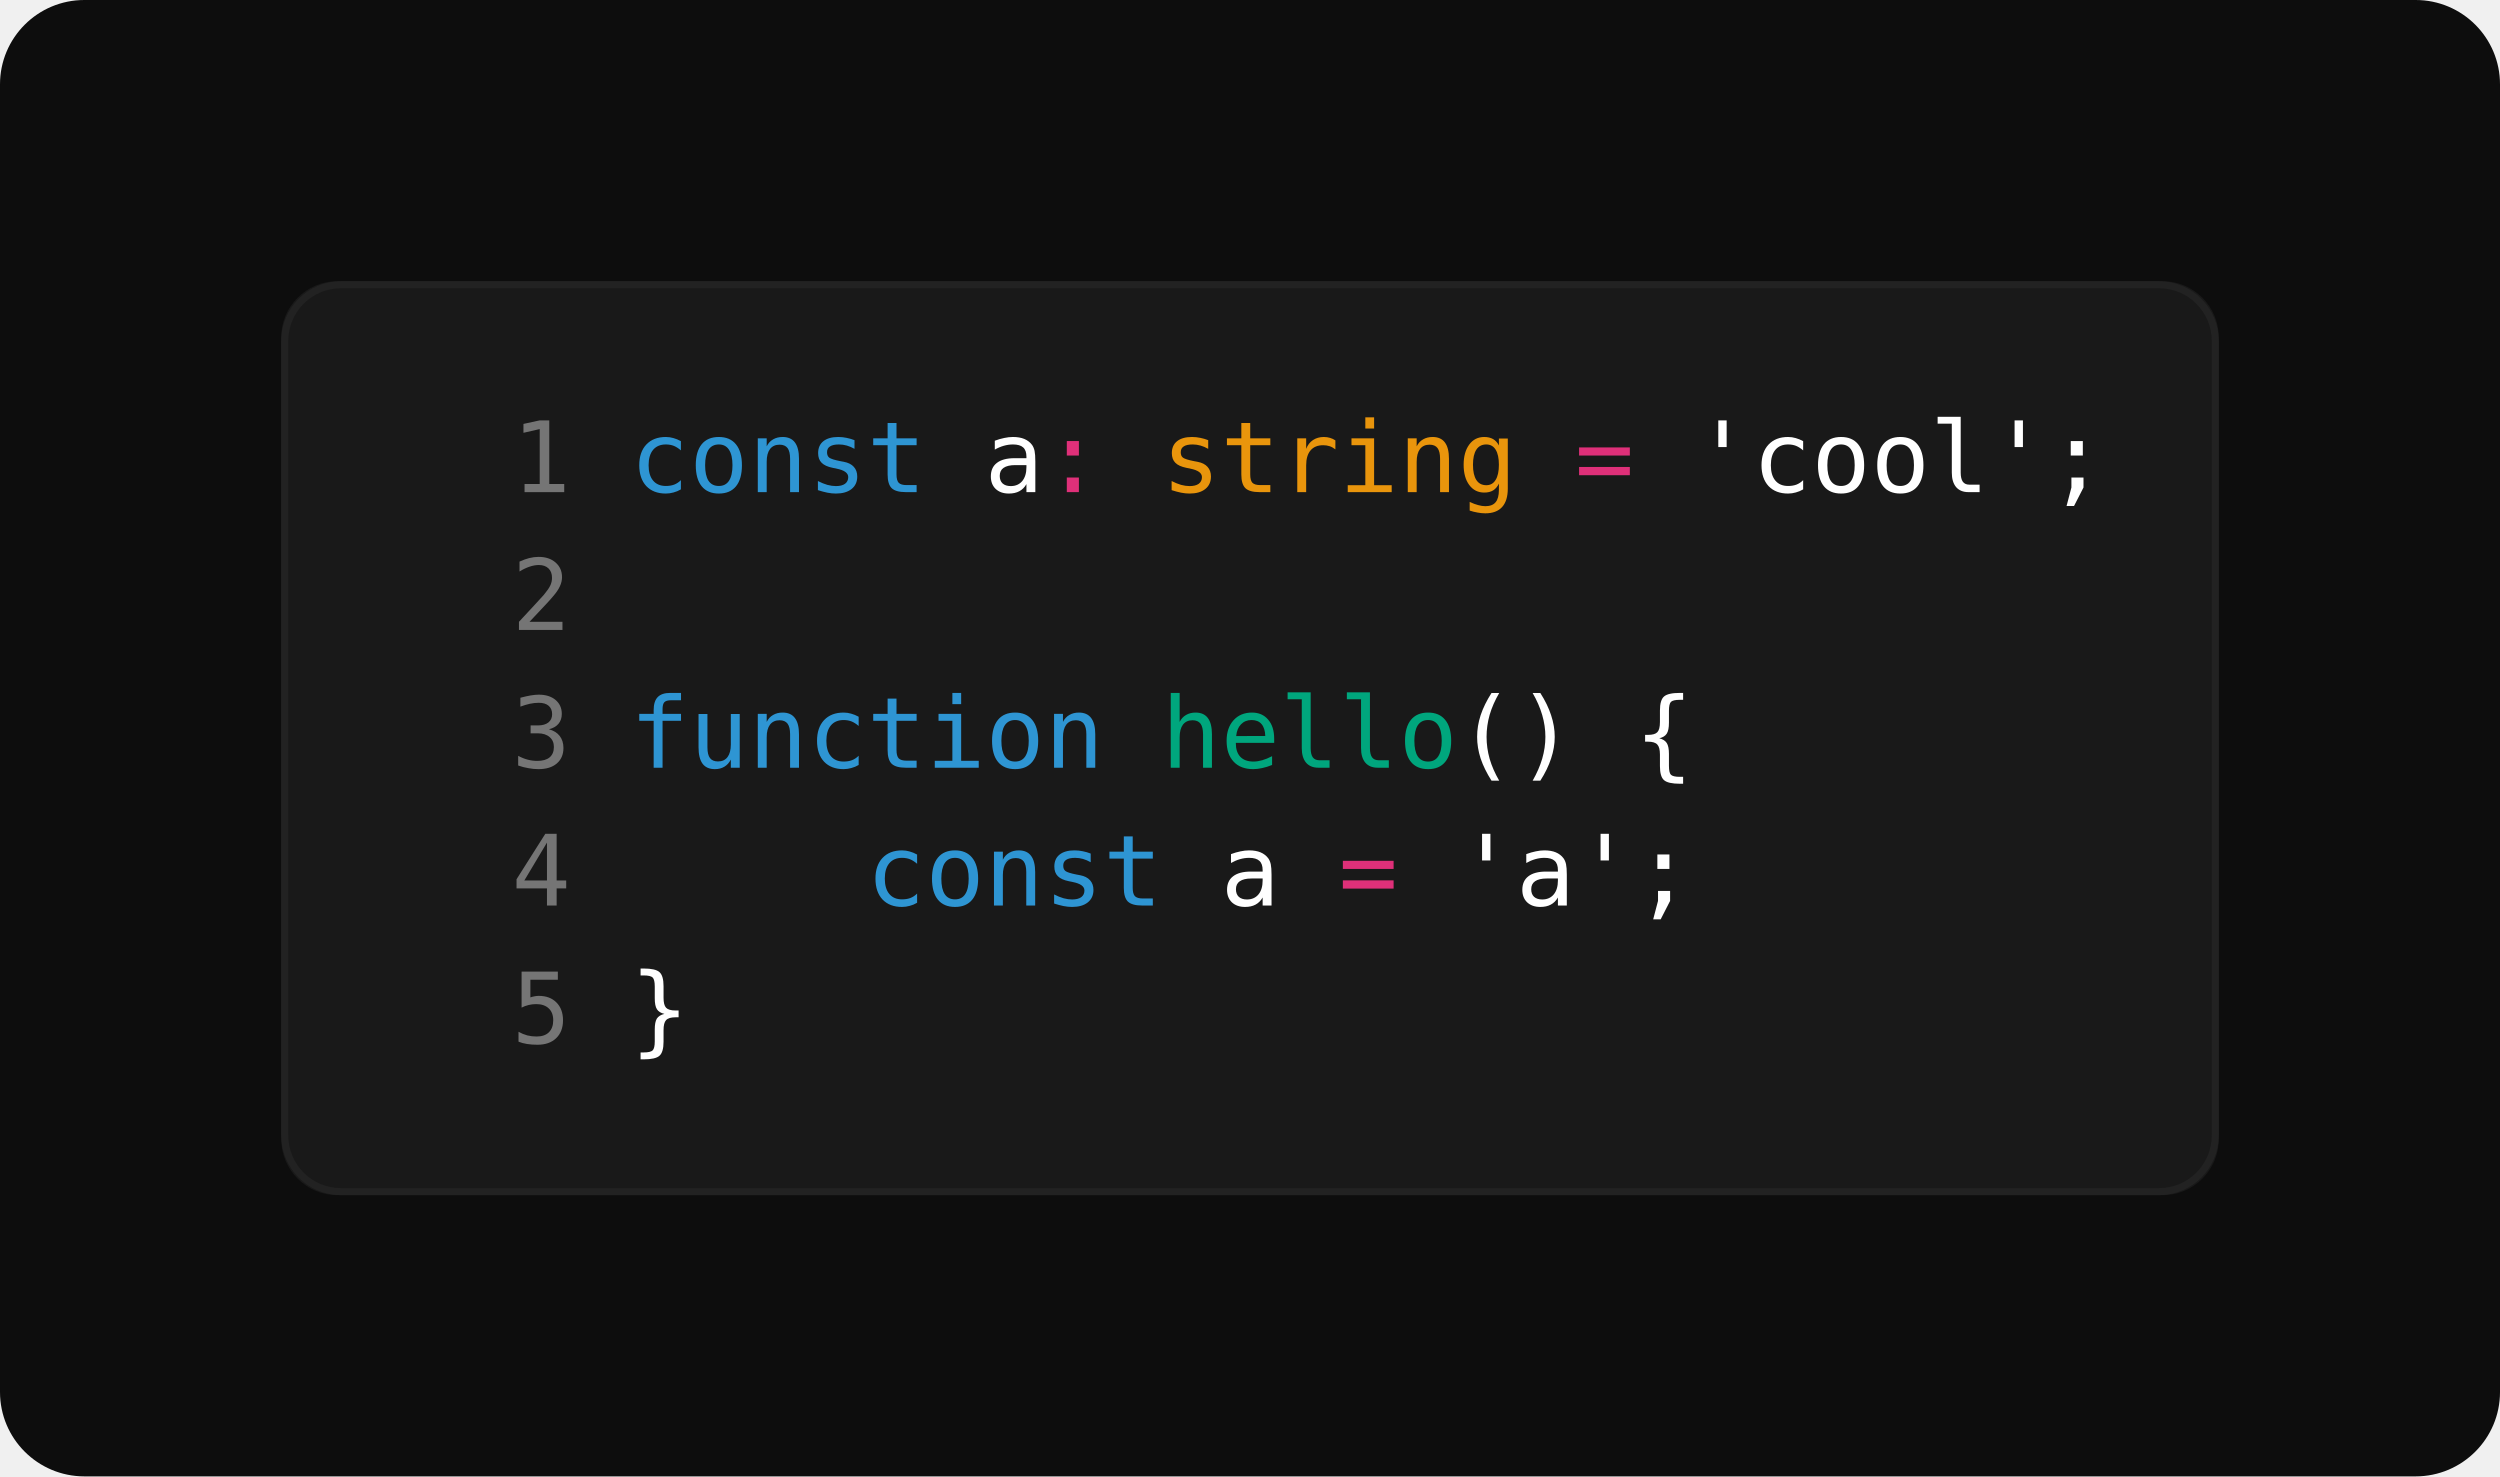
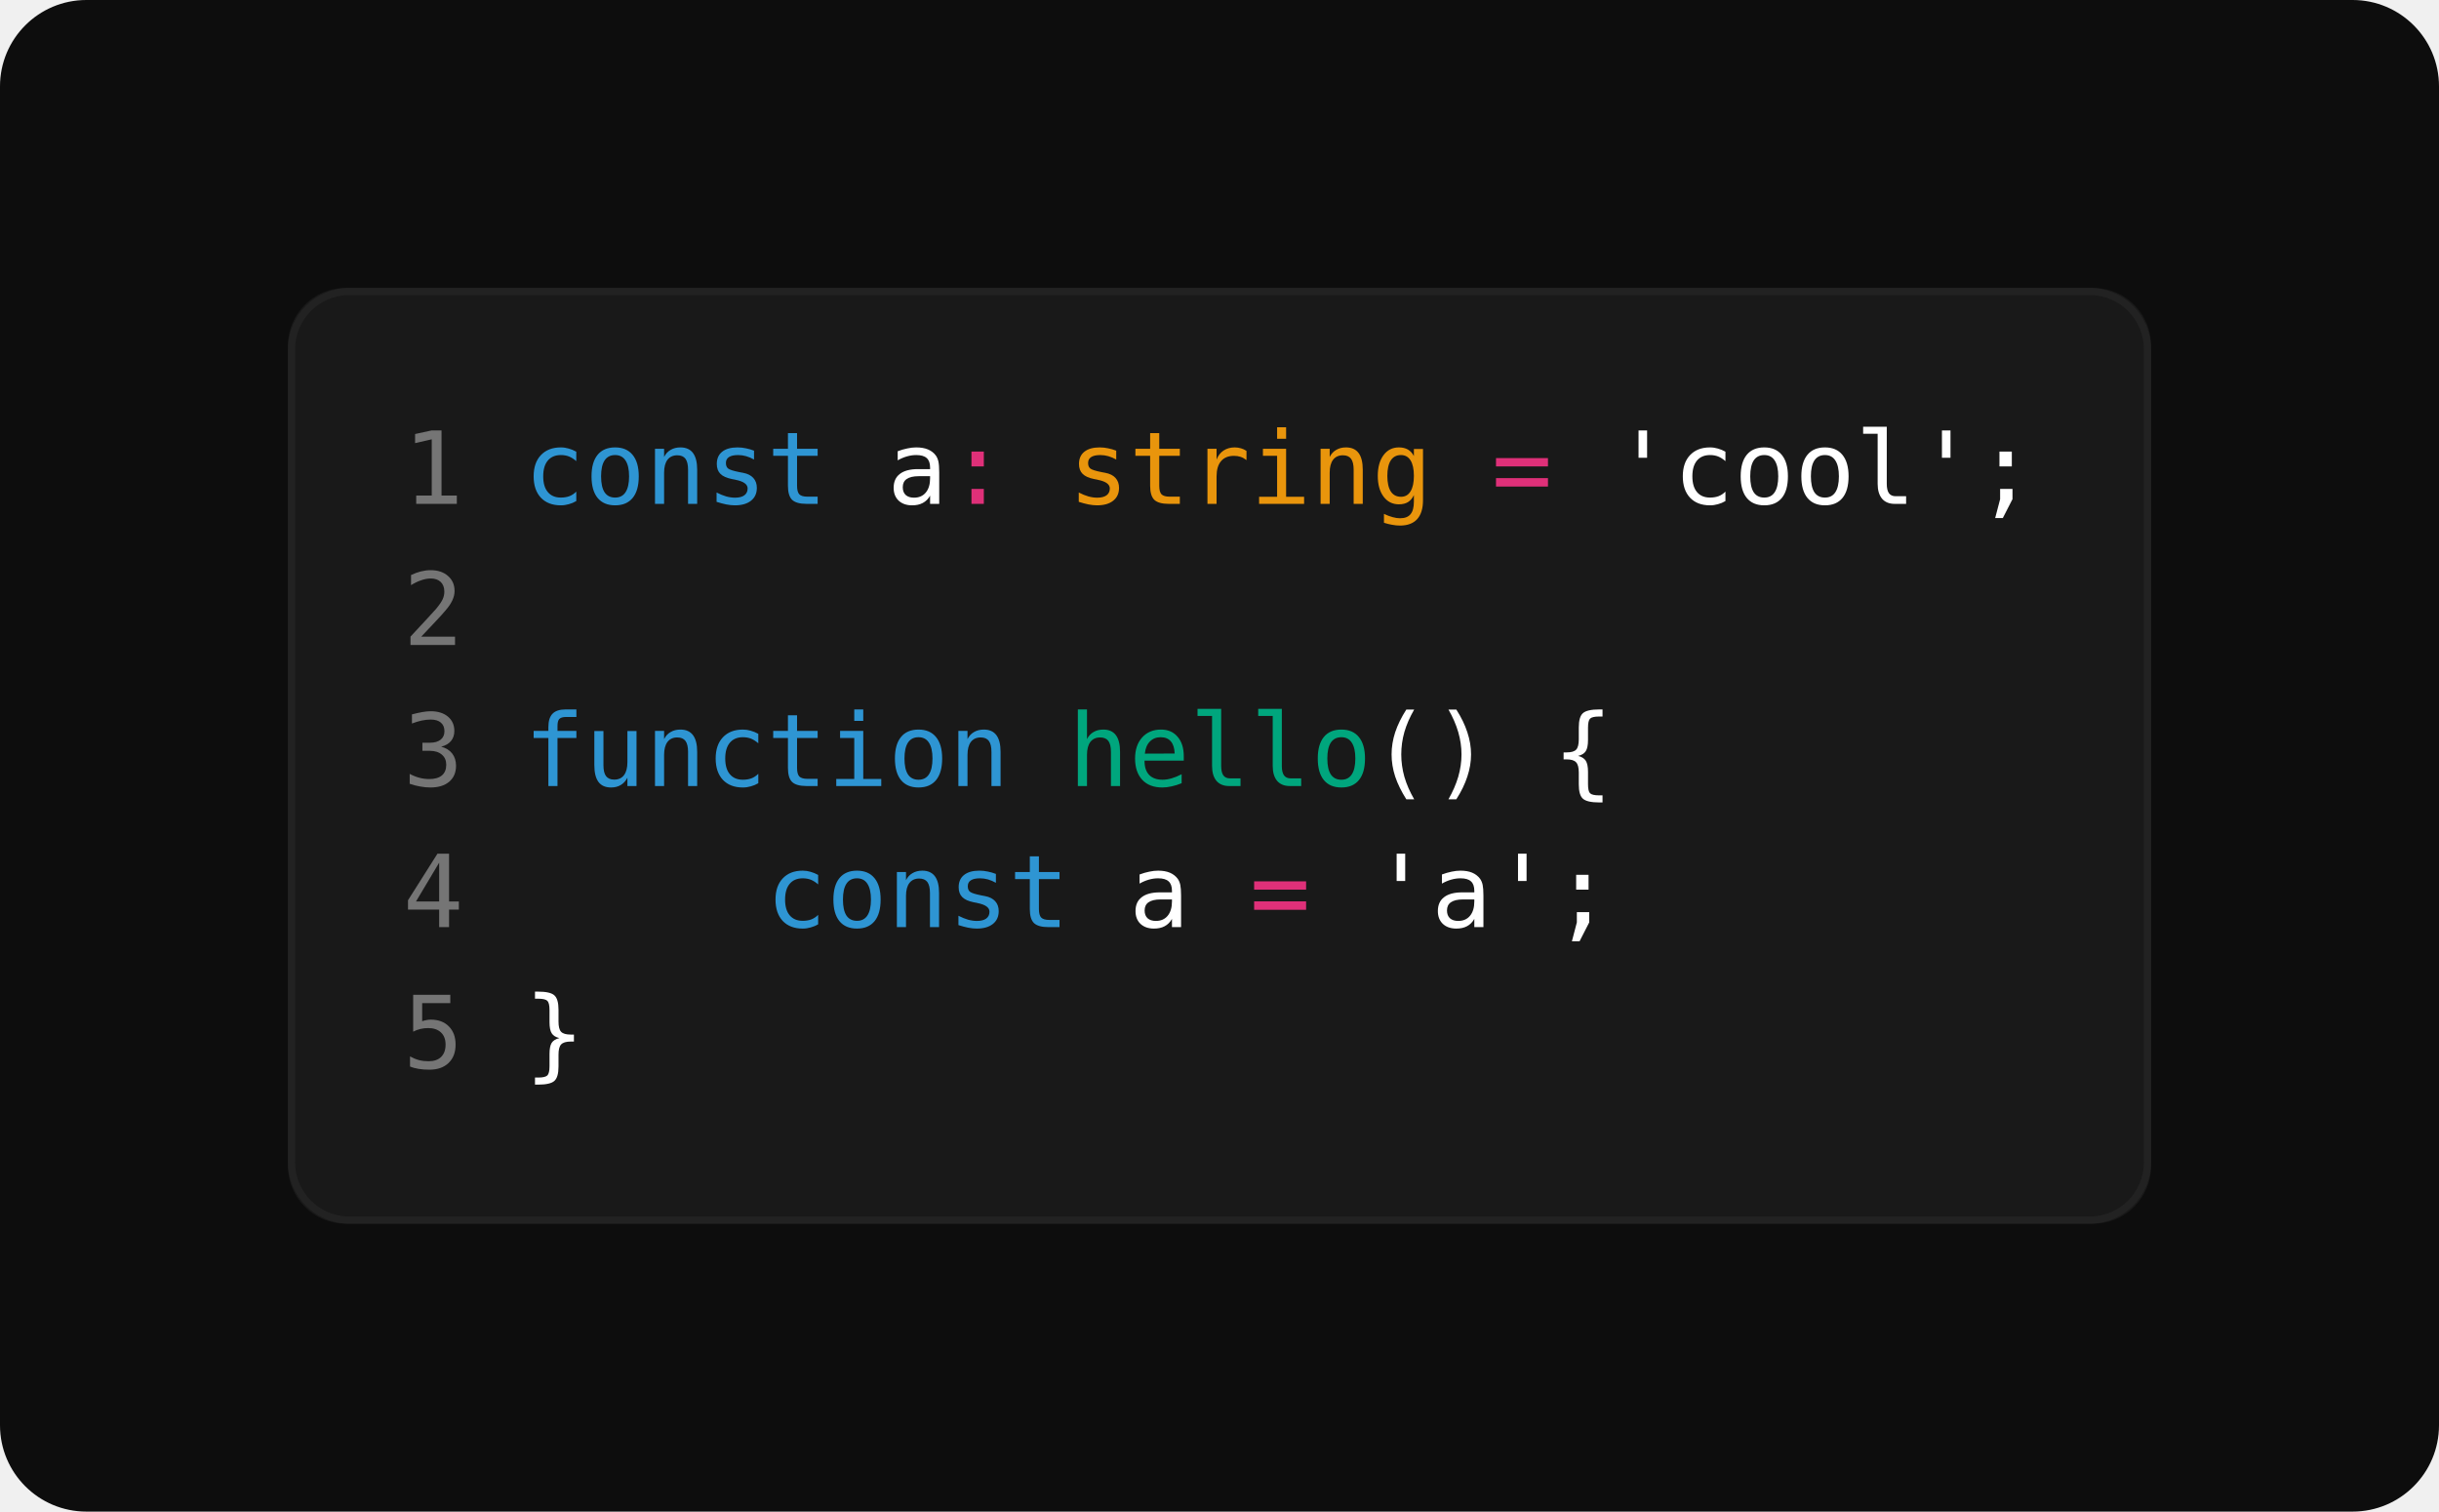
- <svg xmlns="http://www.w3.org/2000/svg" viewBox="0 0 355.6 210" width="355.6" height="210">
-   <rect x="0" y="0" width="355.6" height="210" fill="#0d0d0d" rx="12" ry="12" />
+ <svg xmlns="http://www.w3.org/2000/svg" viewBox="0 0 338.8 210" width="338.8" height="210">
+   <rect x="0" y="0" width="338.8" height="210" fill="#0d0d0d" rx="12" ry="12" />
  <g transform="translate(40, 40)">
-     <rect x="0" y="0" width="275.6" height="130" fill="#191919" rx="8" ry="8" />
-     <rect x="0.5" y="0.5" width="274.6" height="129" fill="none" stroke="#222222" stroke-width="1" rx="8" ry="8" />
+     <rect x="0" y="0" width="258.8" height="130" fill="#191919" rx="8" ry="8" />
+     <rect x="0.5" y="0.5" width="257.8" height="129" fill="none" stroke="#222222" stroke-width="1" rx="8" ry="8" />
    <g class="text">
-       <text x="41.2" y="30" font-family="'JetBrains Mono', monospace" font-size="14" fill="#ffffff66" text-anchor="end" xml:space="preserve">1</text>
+       <text x="24.4" y="30" font-family="'JetBrains Mono', monospace" font-size="14" fill="#ffffff66" text-anchor="end" xml:space="preserve">1</text>
      <text y="30" font-family="'JetBrains Mono', monospace" font-size="14" xml:space="preserve">
-         <tspan x="49.6" fill="#2E95D3">const</tspan>
-         <tspan x="91.6" fill="#ffffff"> a</tspan>
-         <tspan x="108.4" fill="#df3079">:</tspan>
-         <tspan x="116.8" fill="#ffffff"> </tspan>
-         <tspan x="125.2" fill="#e9950c">string</tspan>
+         <tspan x="32.8" fill="#2E95D3">const</tspan>
+         <tspan x="74.8" fill="#ffffff"> a</tspan>
+         <tspan x="91.6" fill="#df3079">:</tspan>
+         <tspan x="100" fill="#ffffff"> </tspan>
+         <tspan x="108.4" fill="#e9950c">string</tspan>
+         <tspan x="158.8" fill="#ffffff"> </tspan>
+         <tspan x="167.2" fill="#df3079">=</tspan>
        <tspan x="175.6" fill="#ffffff"> </tspan>
-         <tspan x="184" fill="#df3079">=</tspan>
-         <tspan x="192.4" fill="#ffffff"> </tspan>
-         <tspan x="200.8" fill="#ffffff">'cool'</tspan>
-         <tspan x="251.2" fill="#ffffff">;</tspan>
+         <tspan x="184" fill="#ffffff">'cool'</tspan>
+         <tspan x="234.4" fill="#ffffff">;</tspan>
      </text>
-       <text x="41.2" y="49.6" font-family="'JetBrains Mono', monospace" font-size="14" fill="#ffffff66" text-anchor="end" xml:space="preserve">2</text>
-       <text x="41.2" y="69.2" font-family="'JetBrains Mono', monospace" font-size="14" fill="#ffffff66" text-anchor="end" xml:space="preserve">3</text>
+       <text x="24.4" y="49.6" font-family="'JetBrains Mono', monospace" font-size="14" fill="#ffffff66" text-anchor="end" xml:space="preserve">2</text>
+       <text x="24.4" y="69.2" font-family="'JetBrains Mono', monospace" font-size="14" fill="#ffffff66" text-anchor="end" xml:space="preserve">3</text>
      <text y="69.2" font-family="'JetBrains Mono', monospace" font-size="14" xml:space="preserve">
-         <tspan x="49.6" fill="#2E95D3">function</tspan>
-         <tspan x="116.8" fill="#ffffff"> </tspan>
-         <tspan x="125.2" fill="#00A67D">hello</tspan>
-         <tspan x="167.2" fill="#ffffff">() {</tspan>
+         <tspan x="32.8" fill="#2E95D3">function</tspan>
+         <tspan x="100" fill="#ffffff"> </tspan>
+         <tspan x="108.4" fill="#00A67D">hello</tspan>
+         <tspan x="150.4" fill="#ffffff">() {</tspan>
      </text>
-       <text x="41.2" y="88.8" font-family="'JetBrains Mono', monospace" font-size="14" fill="#ffffff66" text-anchor="end" xml:space="preserve">4</text>
+       <text x="24.4" y="88.8" font-family="'JetBrains Mono', monospace" font-size="14" fill="#ffffff66" text-anchor="end" xml:space="preserve">4</text>
      <text y="88.8" font-family="'JetBrains Mono', monospace" font-size="14" xml:space="preserve">
-         <tspan x="49.6" fill="#ffffff">    </tspan>
-         <tspan x="83.2" fill="#2E95D3">const</tspan>
-         <tspan x="125.2" fill="#ffffff"> a </tspan>
-         <tspan x="150.4" fill="#df3079">=</tspan>
-         <tspan x="158.8" fill="#ffffff"> </tspan>
-         <tspan x="167.2" fill="#ffffff">'a'</tspan>
-         <tspan x="192.4" fill="#ffffff">;</tspan>
+         <tspan x="32.8" fill="#ffffff">    </tspan>
+         <tspan x="66.4" fill="#2E95D3">const</tspan>
+         <tspan x="108.4" fill="#ffffff"> a </tspan>
+         <tspan x="133.6" fill="#df3079">=</tspan>
+         <tspan x="142" fill="#ffffff"> </tspan>
+         <tspan x="150.4" fill="#ffffff">'a'</tspan>
+         <tspan x="175.6" fill="#ffffff">;</tspan>
      </text>
-       <text x="41.2" y="108.4" font-family="'JetBrains Mono', monospace" font-size="14" fill="#ffffff66" text-anchor="end" xml:space="preserve">5</text>
+       <text x="24.4" y="108.4" font-family="'JetBrains Mono', monospace" font-size="14" fill="#ffffff66" text-anchor="end" xml:space="preserve">5</text>
      <text y="108.4" font-family="'JetBrains Mono', monospace" font-size="14" xml:space="preserve">
-         <tspan x="49.6" fill="#ffffff">}</tspan>
+         <tspan x="32.8" fill="#ffffff">}</tspan>
      </text>
    </g>
  </g>
</svg>
